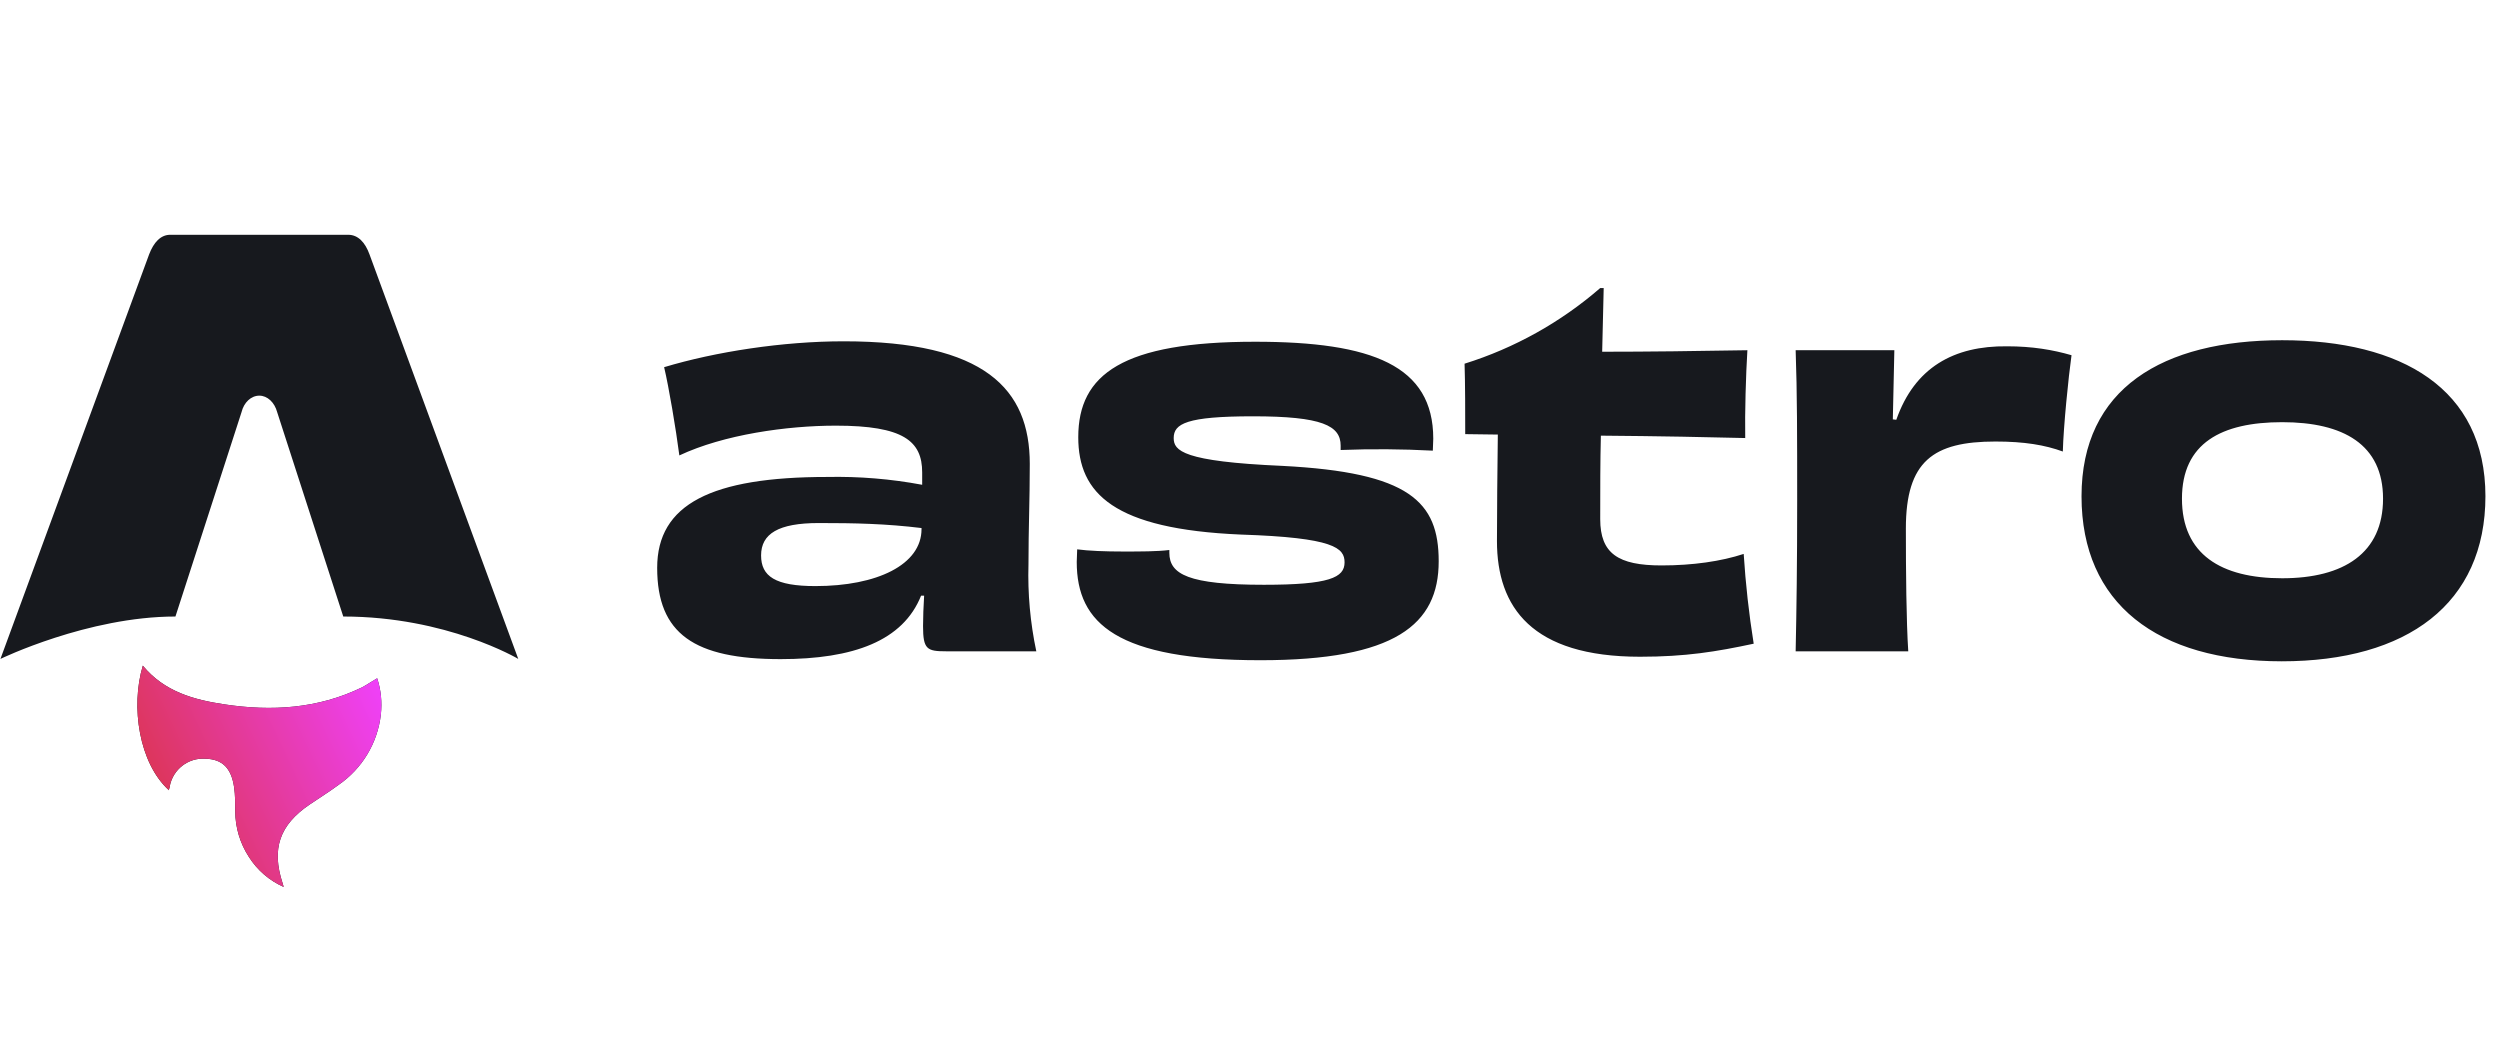
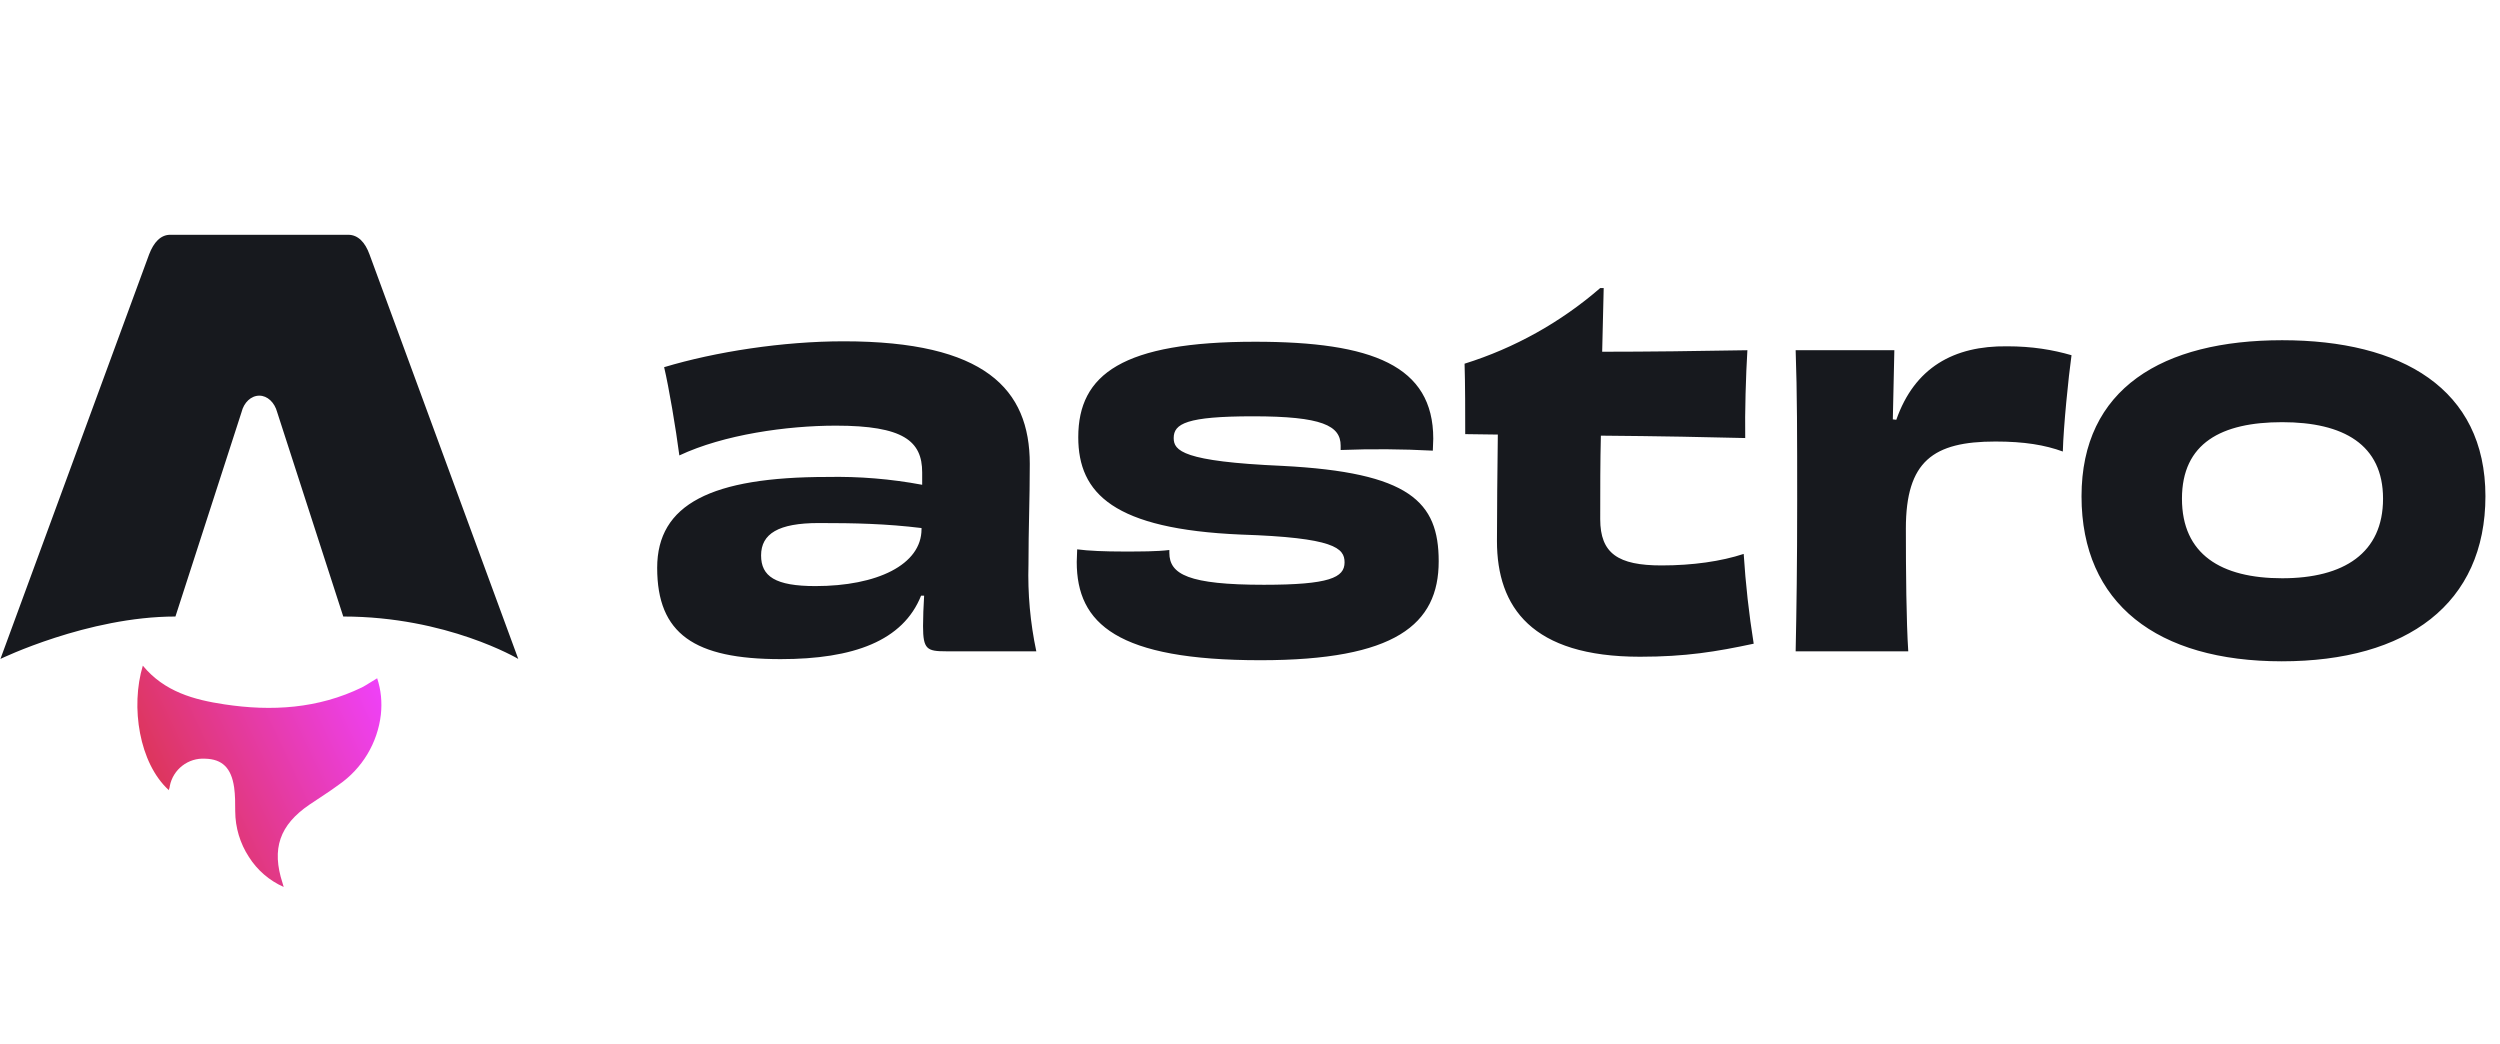
<svg xmlns="http://www.w3.org/2000/svg" fill="none" width="115" height="48">
-   <path fill="#17191E" d="M7.77 36.35C6.4 35.11 6 32.51 6.57 30.62c.99 1.2 2.35 1.57 3.75 1.78 2.18.33 4.31.2 6.33-.78.23-.12.44-.27.7-.42.18.55.23 1.1.17 1.67a4.56 4.56 0 0 1-1.94 3.23c-.43.32-.9.61-1.34.91-1.38.94-1.76 2.03-1.24 3.62l.05.17a3.63 3.63 0 0 1-1.6-1.38 3.87 3.87 0 0 1-.63-2.1c0-.37 0-.74-.05-1.1-.13-.9-.55-1.3-1.33-1.32a1.56 1.56 0 0 0-1.63 1.26c0 .06-.03.12-.05.2Z" />
  <path fill="url(#a)" d="M7.77 36.35C6.4 35.11 6 32.51 6.57 30.62c.99 1.2 2.35 1.57 3.75 1.78 2.18.33 4.31.2 6.33-.78.23-.12.44-.27.7-.42.18.55.23 1.1.17 1.67a4.56 4.56 0 0 1-1.94 3.23c-.43.32-.9.61-1.34.91-1.38.94-1.76 2.03-1.24 3.62l.05.17a3.63 3.63 0 0 1-1.6-1.38 3.87 3.87 0 0 1-.63-2.1c0-.37 0-.74-.05-1.1-.13-.9-.55-1.3-1.33-1.32a1.56 1.56 0 0 0-1.63 1.26c0 .06-.03.12-.05.2Z" />
  <path fill="#17191E" d="M.02 30.31s4.02-1.95 8.05-1.95l3.04-9.4c.11-.45.44-.76.82-.76.37 0 .7.31.82.76l3.04 9.4c4.77 0 8.05 1.95 8.05 1.95L17 11.71c-.2-.56-.53-.91-.98-.91H7.83c-.44 0-.76.35-.97.9L.02 30.31Zm42.37-5.97c0 1.64-2.05 2.62-4.88 2.62-1.85 0-2.5-.45-2.5-1.41 0-1 .8-1.49 2.65-1.49 1.67 0 3.09.03 4.73.23v.05Zm.03-2.04a21.37 21.37 0 0 0-4.37-.36c-5.32 0-7.82 1.25-7.82 4.18 0 3.04 1.71 4.2 5.68 4.2 3.35 0 5.63-.84 6.46-2.92h.14c-.03.5-.05 1-.05 1.4 0 1.07.18 1.16 1.06 1.16h4.15a16.9 16.9 0 0 1-.36-4c0-1.67.06-2.93.06-4.62 0-3.45-2.07-5.64-8.56-5.64-2.8 0-5.9.48-8.26 1.19.22.93.54 2.83.7 4.06 2.04-.96 4.95-1.37 7.2-1.37 3.11 0 3.97.71 3.97 2.15v.57Zm11.37 3c-.56.07-1.33.07-2.12.07-.83 0-1.6-.03-2.12-.1l-.02.58c0 2.85 1.87 4.52 8.45 4.52 6.2 0 8.2-1.64 8.2-4.55 0-2.74-1.33-4.09-7.2-4.39-4.58-.2-4.99-.7-4.99-1.28 0-.66.59-1 3.65-1 3.18 0 4.03.43 4.03 1.35v.2a46.13 46.13 0 0 1 4.24.03l.02-.55c0-3.36-2.8-4.46-8.2-4.46-6.08 0-8.13 1.49-8.13 4.39 0 2.6 1.64 4.23 7.48 4.48 4.3.14 4.77.62 4.77 1.28 0 .7-.7 1.03-3.71 1.03-3.47 0-4.35-.48-4.35-1.47v-.13Zm19.82-12.05a17.5 17.5 0 0 1-6.24 3.48c.03.84.03 2.4.03 3.24l1.5.02c-.02 1.63-.04 3.6-.04 4.9 0 3.04 1.6 5.32 6.58 5.32 2.1 0 3.5-.23 5.23-.6a43.77 43.77 0 0 1-.46-4.13c-1.03.34-2.34.53-3.78.53-2 0-2.82-.55-2.82-2.13 0-1.37 0-2.65.03-3.84 2.57.02 5.13.07 6.64.11-.02-1.18.03-2.9.1-4.04-2.2.04-4.65.07-6.68.07l.07-2.93h-.16Zm13.46 6.04a767.33 767.33 0 0 1 .07-3.18H82.6c.07 1.96.07 3.98.07 6.92 0 2.95-.03 4.99-.07 6.93h5.18c-.09-1.37-.11-3.68-.11-5.65 0-3.1 1.26-4 4.12-4 1.33 0 2.28.16 3.1.46.03-1.16.26-3.43.4-4.43-.86-.25-1.81-.41-2.96-.41-2.46-.03-4.26.98-5.1 3.38l-.17-.02Zm22.55 3.65c0 2.5-1.8 3.66-4.64 3.66-2.81 0-4.61-1.1-4.61-3.66s1.82-3.52 4.61-3.52c2.82 0 4.64 1.03 4.64 3.52Zm4.71-.11c0-4.96-3.87-7.18-9.35-7.18-5.5 0-9.23 2.22-9.23 7.18 0 4.94 3.49 7.59 9.21 7.59 5.77 0 9.37-2.65 9.37-7.6Z" />
  <defs>
    <linearGradient id="a" x1="6.33" x2="19.43" y1="40.8" y2="34.6" gradientUnits="userSpaceOnUse">
      <stop stop-color="#D83333" />
      <stop offset="1" stop-color="#F041FF" />
    </linearGradient>
  </defs>
</svg>
